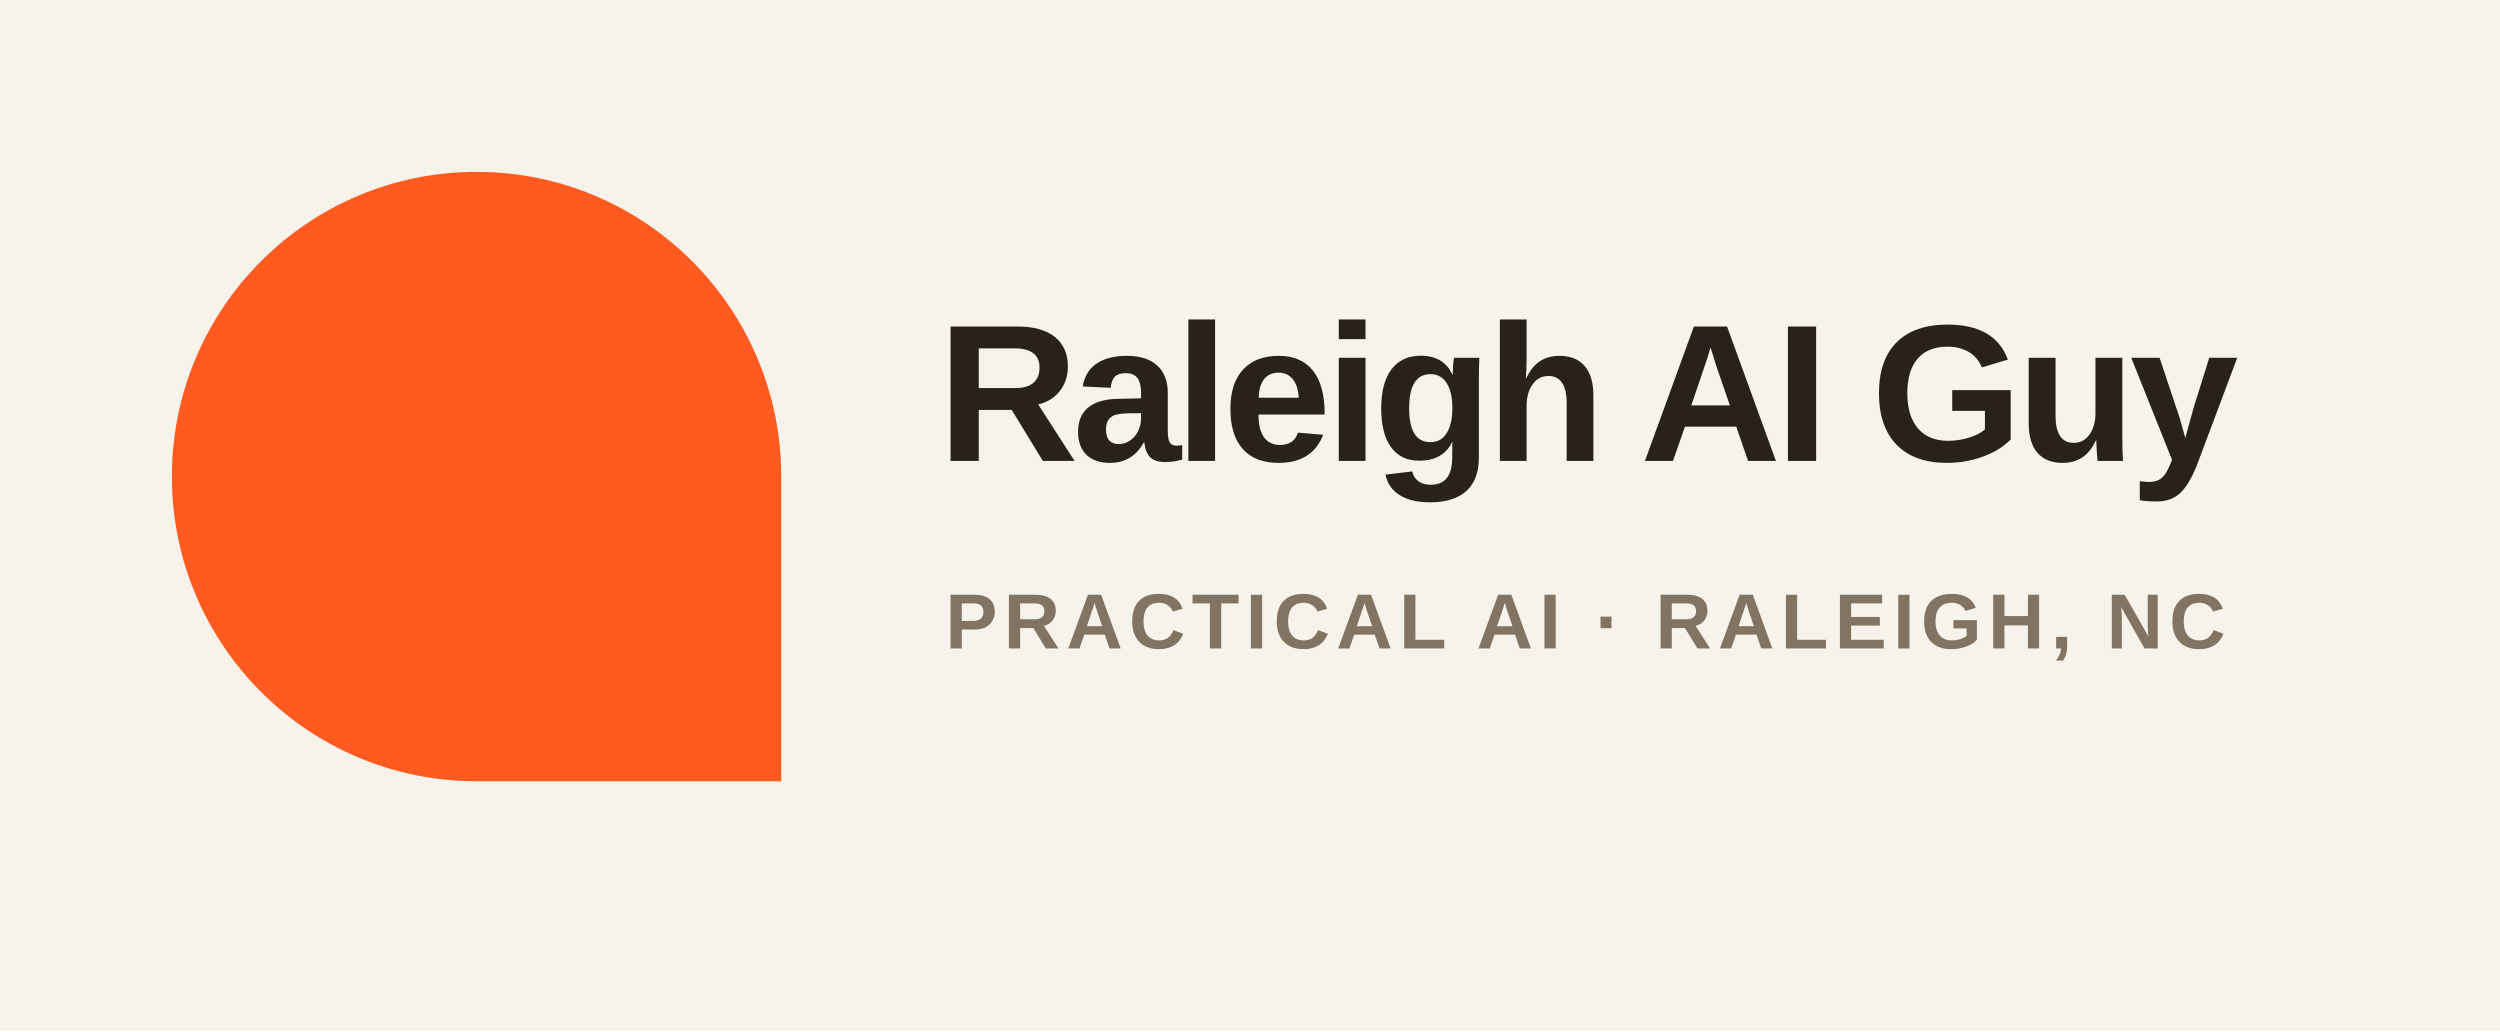
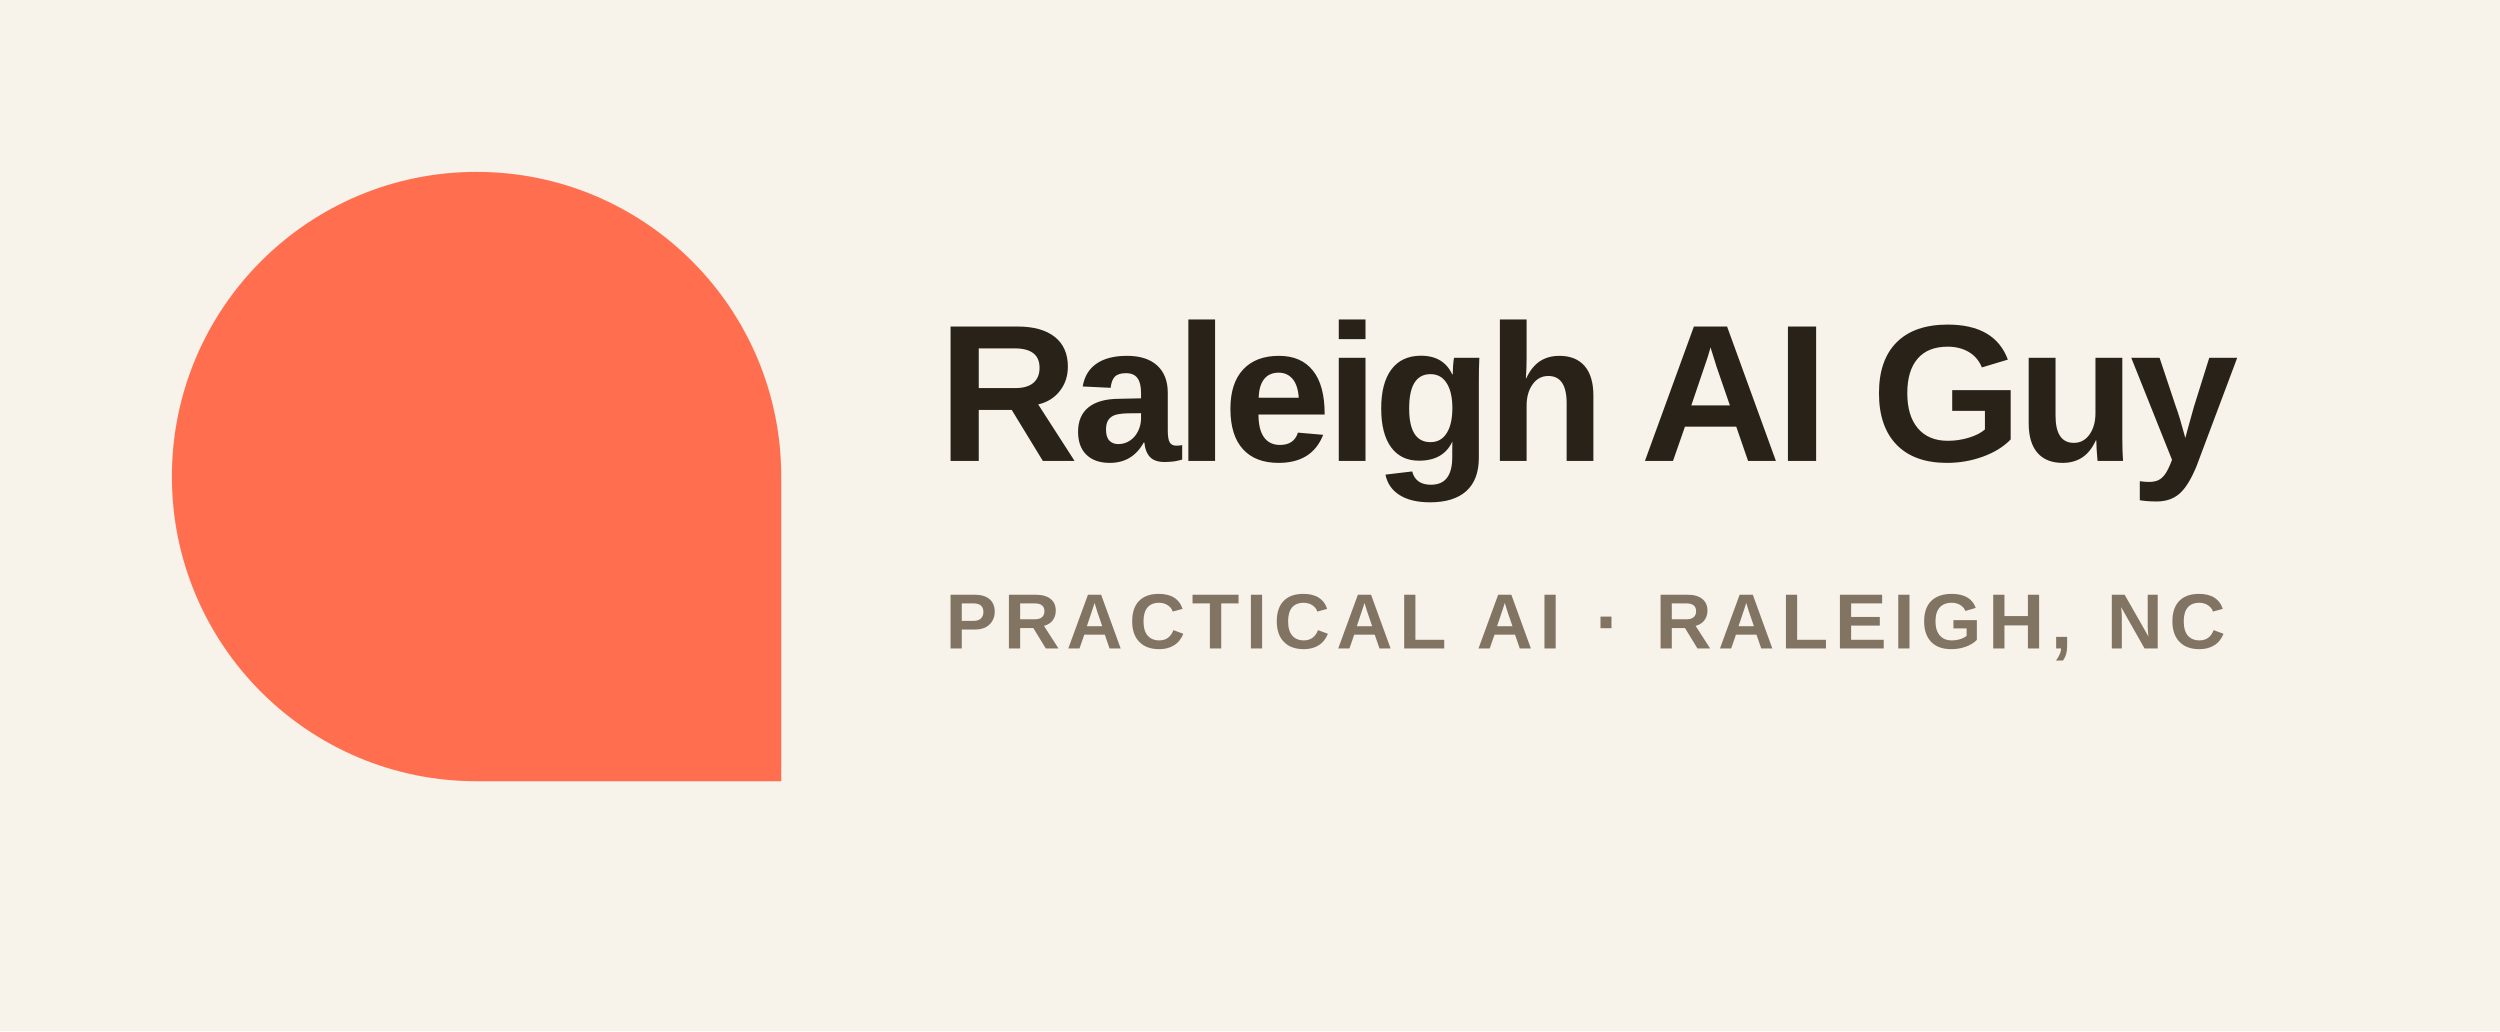
<svg xmlns="http://www.w3.org/2000/svg" viewBox="0 0 320 132" role="img" aria-labelledby="title desc">
  <rect width="320" height="132" fill="#f8f3ea" />
-   <path d="M61 22a39 39 0 0 1 39 39v39H61A39 39 0 0 1 22 61 39 39 0 0 1 61 22Z" fill="#ff5a1f" />
+   <path d="M61 22a39 39 0 0 1 39 39v39H61A39 39 0 0 1 22 61 39 39 0 0 1 61 22Z" fill="#ff6f4f" />
  <text x="120" y="59" fill="#292219" font-family="Arial, Helvetica, sans-serif" font-size="25" font-weight="800" letter-spacing="-.8">Raleigh AI Guy</text>
  <text x="121" y="83" fill="#827462" font-family="Arial, Helvetica, sans-serif" font-size="10" font-weight="700" letter-spacing=".8">PRACTICAL AI · RALEIGH, NC</text>
</svg>
